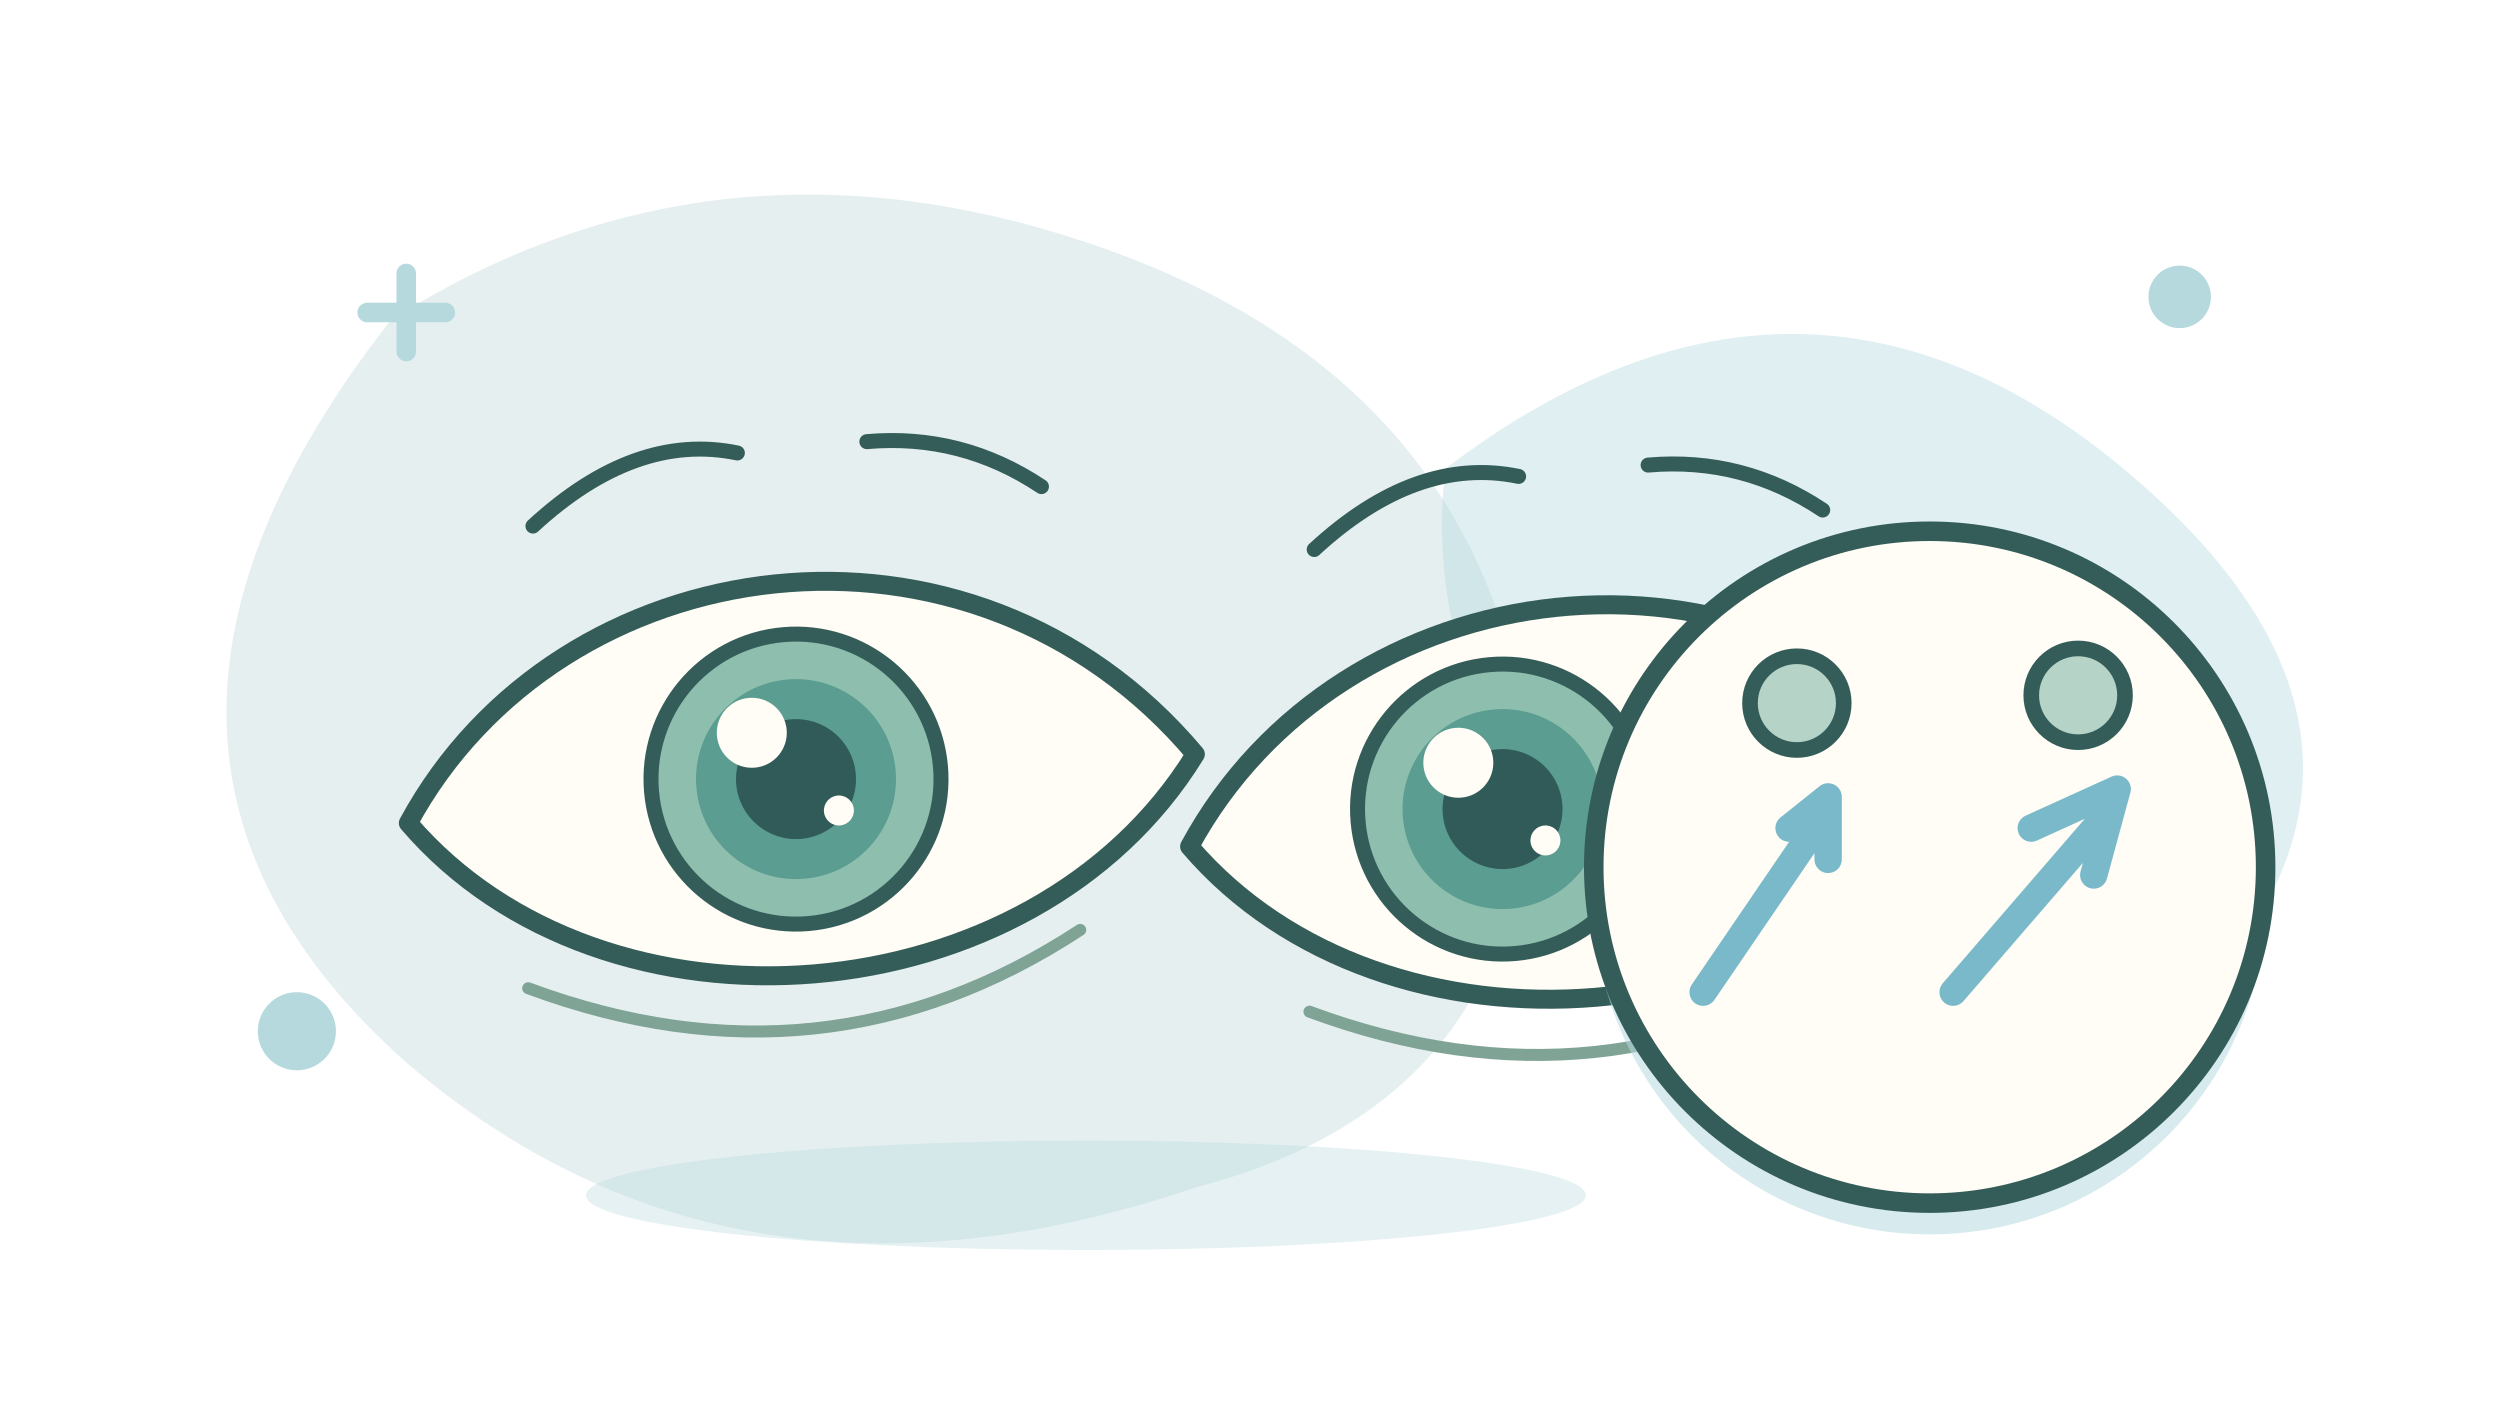
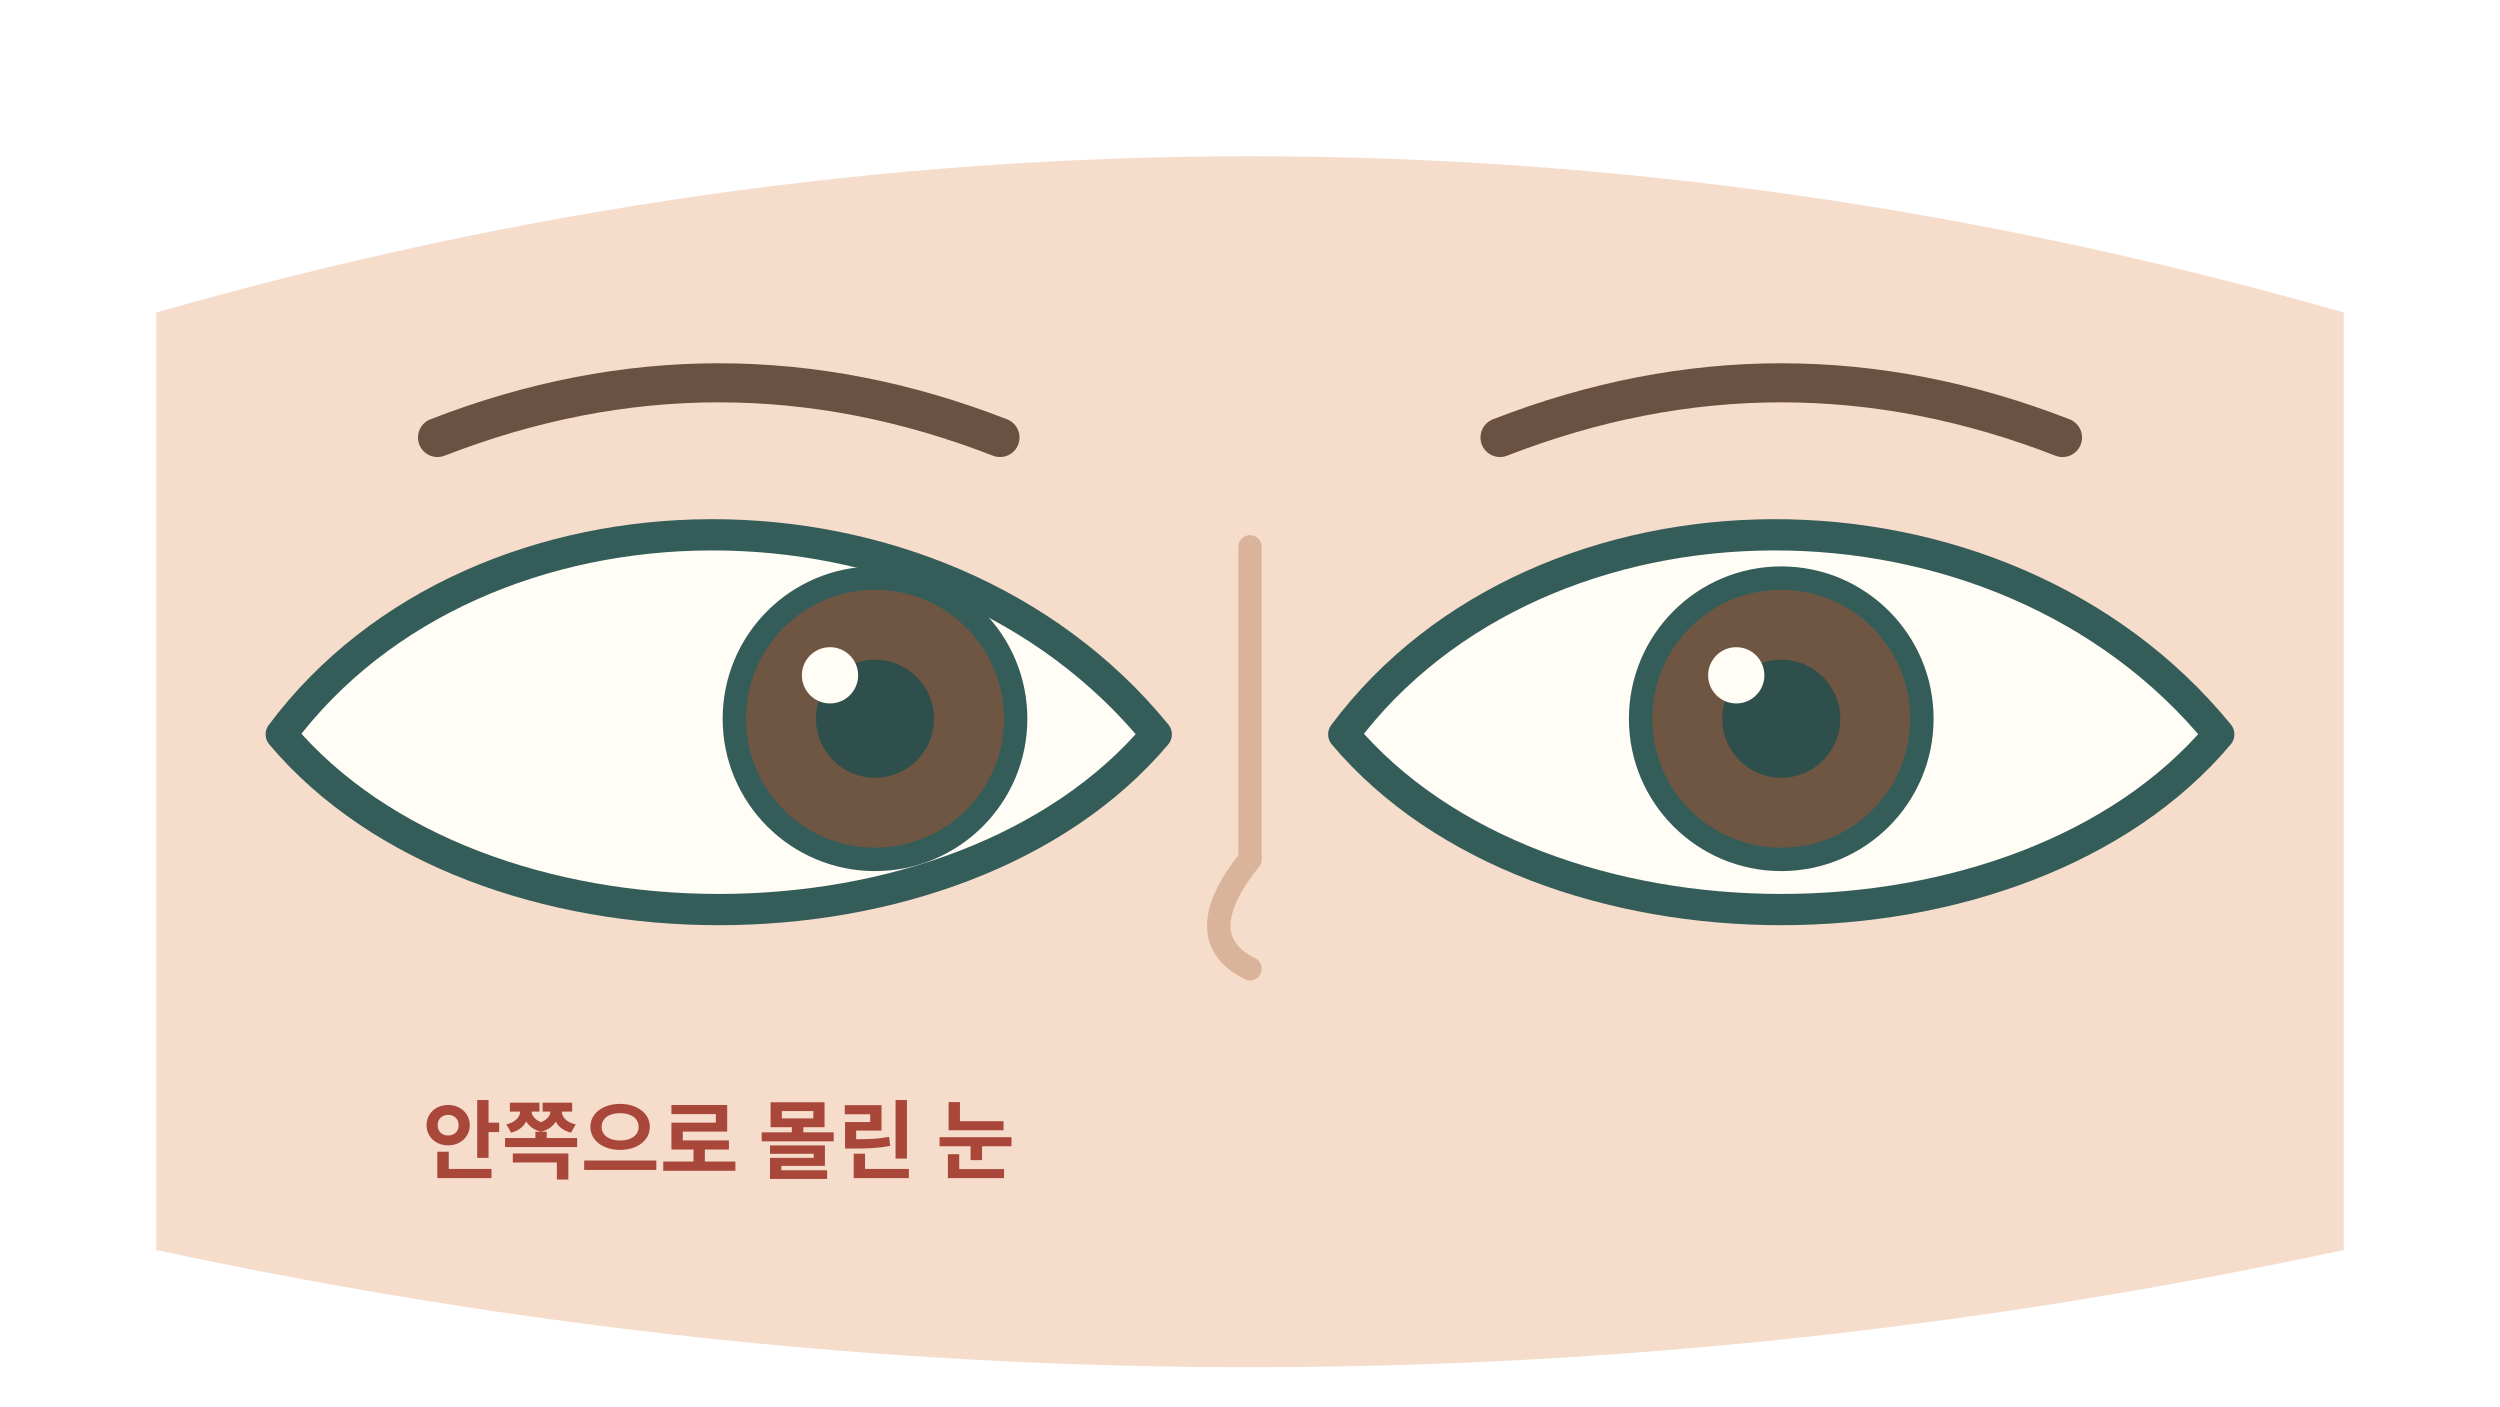
<svg xmlns="http://www.w3.org/2000/svg" viewBox="0 0 320 180" fill="none" stroke-linecap="round" stroke-linejoin="round">
  <path d="M50 41Q91 15 139 31t56 60q4 49-42 61-59 20-101-16Q7 96 50 41Z" fill="#e5eff0" />
  <path d="M185 60q46-35 88 1t3 72q-29 30-62-5t-29-68Z" fill="#b6d9de" opacity=".42" />
-   <ellipse cx="139" cy="153" rx="64" ry="7" fill="#b6d9de" opacity=".36" />
-   <circle cx="279" cy="38" r="4" fill="#b6d9de" stroke="none" stroke-width="0" />
-   <circle cx="38" cy="132" r="5" fill="#b6d9de" stroke="none" stroke-width="0" />
-   <path d="M52 35v10m-5-5h10" fill="none" stroke="#b6d9de" stroke-width="2.5" />
-   <g transform="translate(102 101) rotate(-5) scale(0.64)">
-     <defs>
-       <clipPath id="white">
-         <path d="M-78 0C-43-53 40-57 80 0C43 50-43 49-78 0Z" />
-       </clipPath>
-     </defs>
-     <path d="M-78 0C-43-53 40-57 80 0C43 50-43 49-78 0Z" fill="#fffdf5" stroke="#345d59" stroke-width="3.8" />
-     <g transform="translate(0 0)">
-       <circle cx="0" cy="-2" r="29" fill="#8ebfae" stroke="#345d59" stroke-width="3" />
-       <circle cx="0" cy="-2" r="20" fill="#5b9d91" stroke="none" stroke-width="0" />
-       <circle cx="0" cy="-2" r="12" fill="#315b58" stroke="none" stroke-width="0" />
-       <circle cx="-8" cy="-12" r="7" fill="#fffdf5" stroke="none" stroke-width="0" />
-       <circle cx="8" cy="5" r="3" fill="#fffdf5" stroke="none" stroke-width="0" />
-     </g>
-     <path d="M-57 35q57 27 111-2" fill="none" stroke="#7fa394" stroke-width="2.4" />
-     <path d="M-48-57q22-17 42-11M20-68q19 0 34 12" fill="none" stroke="#345d59" stroke-width="3" />
+   <path d="M20 40Q160 0 300 40V160Q160 190 20 160Z" fill="#f6dccb" />
+   <path d="M160 70v40q-8 10 0 14" fill="none" stroke="#d9b49a" stroke-width="3" />
+   <defs>
+     <clipPath id="st1">
+       <path d="M36 94C61.2 60.2 120 59.68 148 94C122.8 123.9 61.2 123.9 36 94Z" />
+     </clipPath>
+   </defs>
+   <path d="M36 94C61.2 60.2 120 59.68 148 94C122.8 123.9 61.2 123.9 36 94Z" fill="#fffdf5" />
+   <g clip-path="url(#st1)">
+     <circle cx="112" cy="92" r="18" fill="#6f5642" stroke="#345d59" stroke-width="3" />
+     <circle cx="112" cy="92" r="7.56" fill="#2f4f4c" stroke="none" stroke-width="0" />
+     <circle cx="106.24" cy="86.44" r="3.6" fill="#fffdf5" stroke="none" stroke-width="0" />
  </g>
-   <g transform="translate(202 104) rotate(-5) scale(0.64)">
-     <defs>
-       <clipPath id="white">
-         <path d="M-78 0C-43-53 40-57 80 0C43 50-43 49-78 0Z" />
-       </clipPath>
-     </defs>
-     <path d="M-78 0C-43-53 40-57 80 0C43 50-43 49-78 0Z" fill="#fffdf5" stroke="#345d59" stroke-width="3.8" />
-     <g transform="translate(-15 0)">
-       <circle cx="0" cy="-2" r="29" fill="#8ebfae" stroke="#345d59" stroke-width="3" />
-       <circle cx="0" cy="-2" r="20" fill="#5b9d91" stroke="none" stroke-width="0" />
-       <circle cx="0" cy="-2" r="12" fill="#315b58" stroke="none" stroke-width="0" />
-       <circle cx="-8" cy="-12" r="7" fill="#fffdf5" stroke="none" stroke-width="0" />
-       <circle cx="8" cy="5" r="3" fill="#fffdf5" stroke="none" stroke-width="0" />
-     </g>
-     <path d="M-57 35q57 27 111-2" fill="none" stroke="#7fa394" stroke-width="2.4" />
-     <path d="M-48-57q22-17 42-11M20-68q19 0 34 12" fill="none" stroke="#345d59" stroke-width="3" />
+   <path d="M36 94C61.2 60.2 120 59.68 148 94C122.8 123.9 61.2 123.9 36 94Z" fill="none" stroke="#345d59" stroke-width="4" />
+   <defs>
+     <clipPath id="st2">
+       <path d="M172 94C197.2 60.2 256 59.68 284 94C258.8 123.9 197.2 123.9 172 94Z" />
+     </clipPath>
+   </defs>
+   <path d="M172 94C197.2 60.2 256 59.68 284 94C258.8 123.9 197.2 123.9 172 94Z" fill="#fffdf5" />
+   <g clip-path="url(#st2)">
+     <circle cx="228" cy="92" r="18" fill="#6f5642" stroke="#345d59" stroke-width="3" />
+     <circle cx="228" cy="92" r="7.56" fill="#2f4f4c" stroke="none" stroke-width="0" />
+     <circle cx="222.24" cy="86.44" r="3.6" fill="#fffdf5" stroke="none" stroke-width="0" />
  </g>
-   <g transform="translate(247 111)">
-     <circle cy="4" r="43" fill="#b6d9de" opacity=".55" />
-     <circle r="43" fill="#fffdf5" stroke="#345d59" stroke-width="2.5" />
-     <path d="M-29 16l15-22m-4 1 5-4v8M3 16 22-6m-9 1 11-5-3 11" fill="none" stroke="#79b9ca" stroke-width="3.5" />
-     <circle cx="-17" cy="-21" r="6" fill="#b5d4c7" stroke="#345d59" stroke-width="2" />
-     <circle cx="19" cy="-22" r="6" fill="#b5d4c7" stroke="#345d59" stroke-width="2" />
-   </g>
+   <path d="M172 94C197.2 60.2 256 59.68 284 94C258.8 123.9 197.2 123.9 172 94Z" fill="none" stroke="#345d59" stroke-width="4" />
+   <path d="M56 56q36-14 72 0M192 56q36-14 72 0" fill="none" stroke="#6b5141" stroke-width="5" />
+   <text x="92" y="150" font-family="'Noto Sans KR','Apple SD Gothic Neo','Malgun Gothic',sans-serif" font-size="11" font-weight="700" fill="#a9473b" text-anchor="middle">안쪽으로 몰린 눈</text>
</svg>
